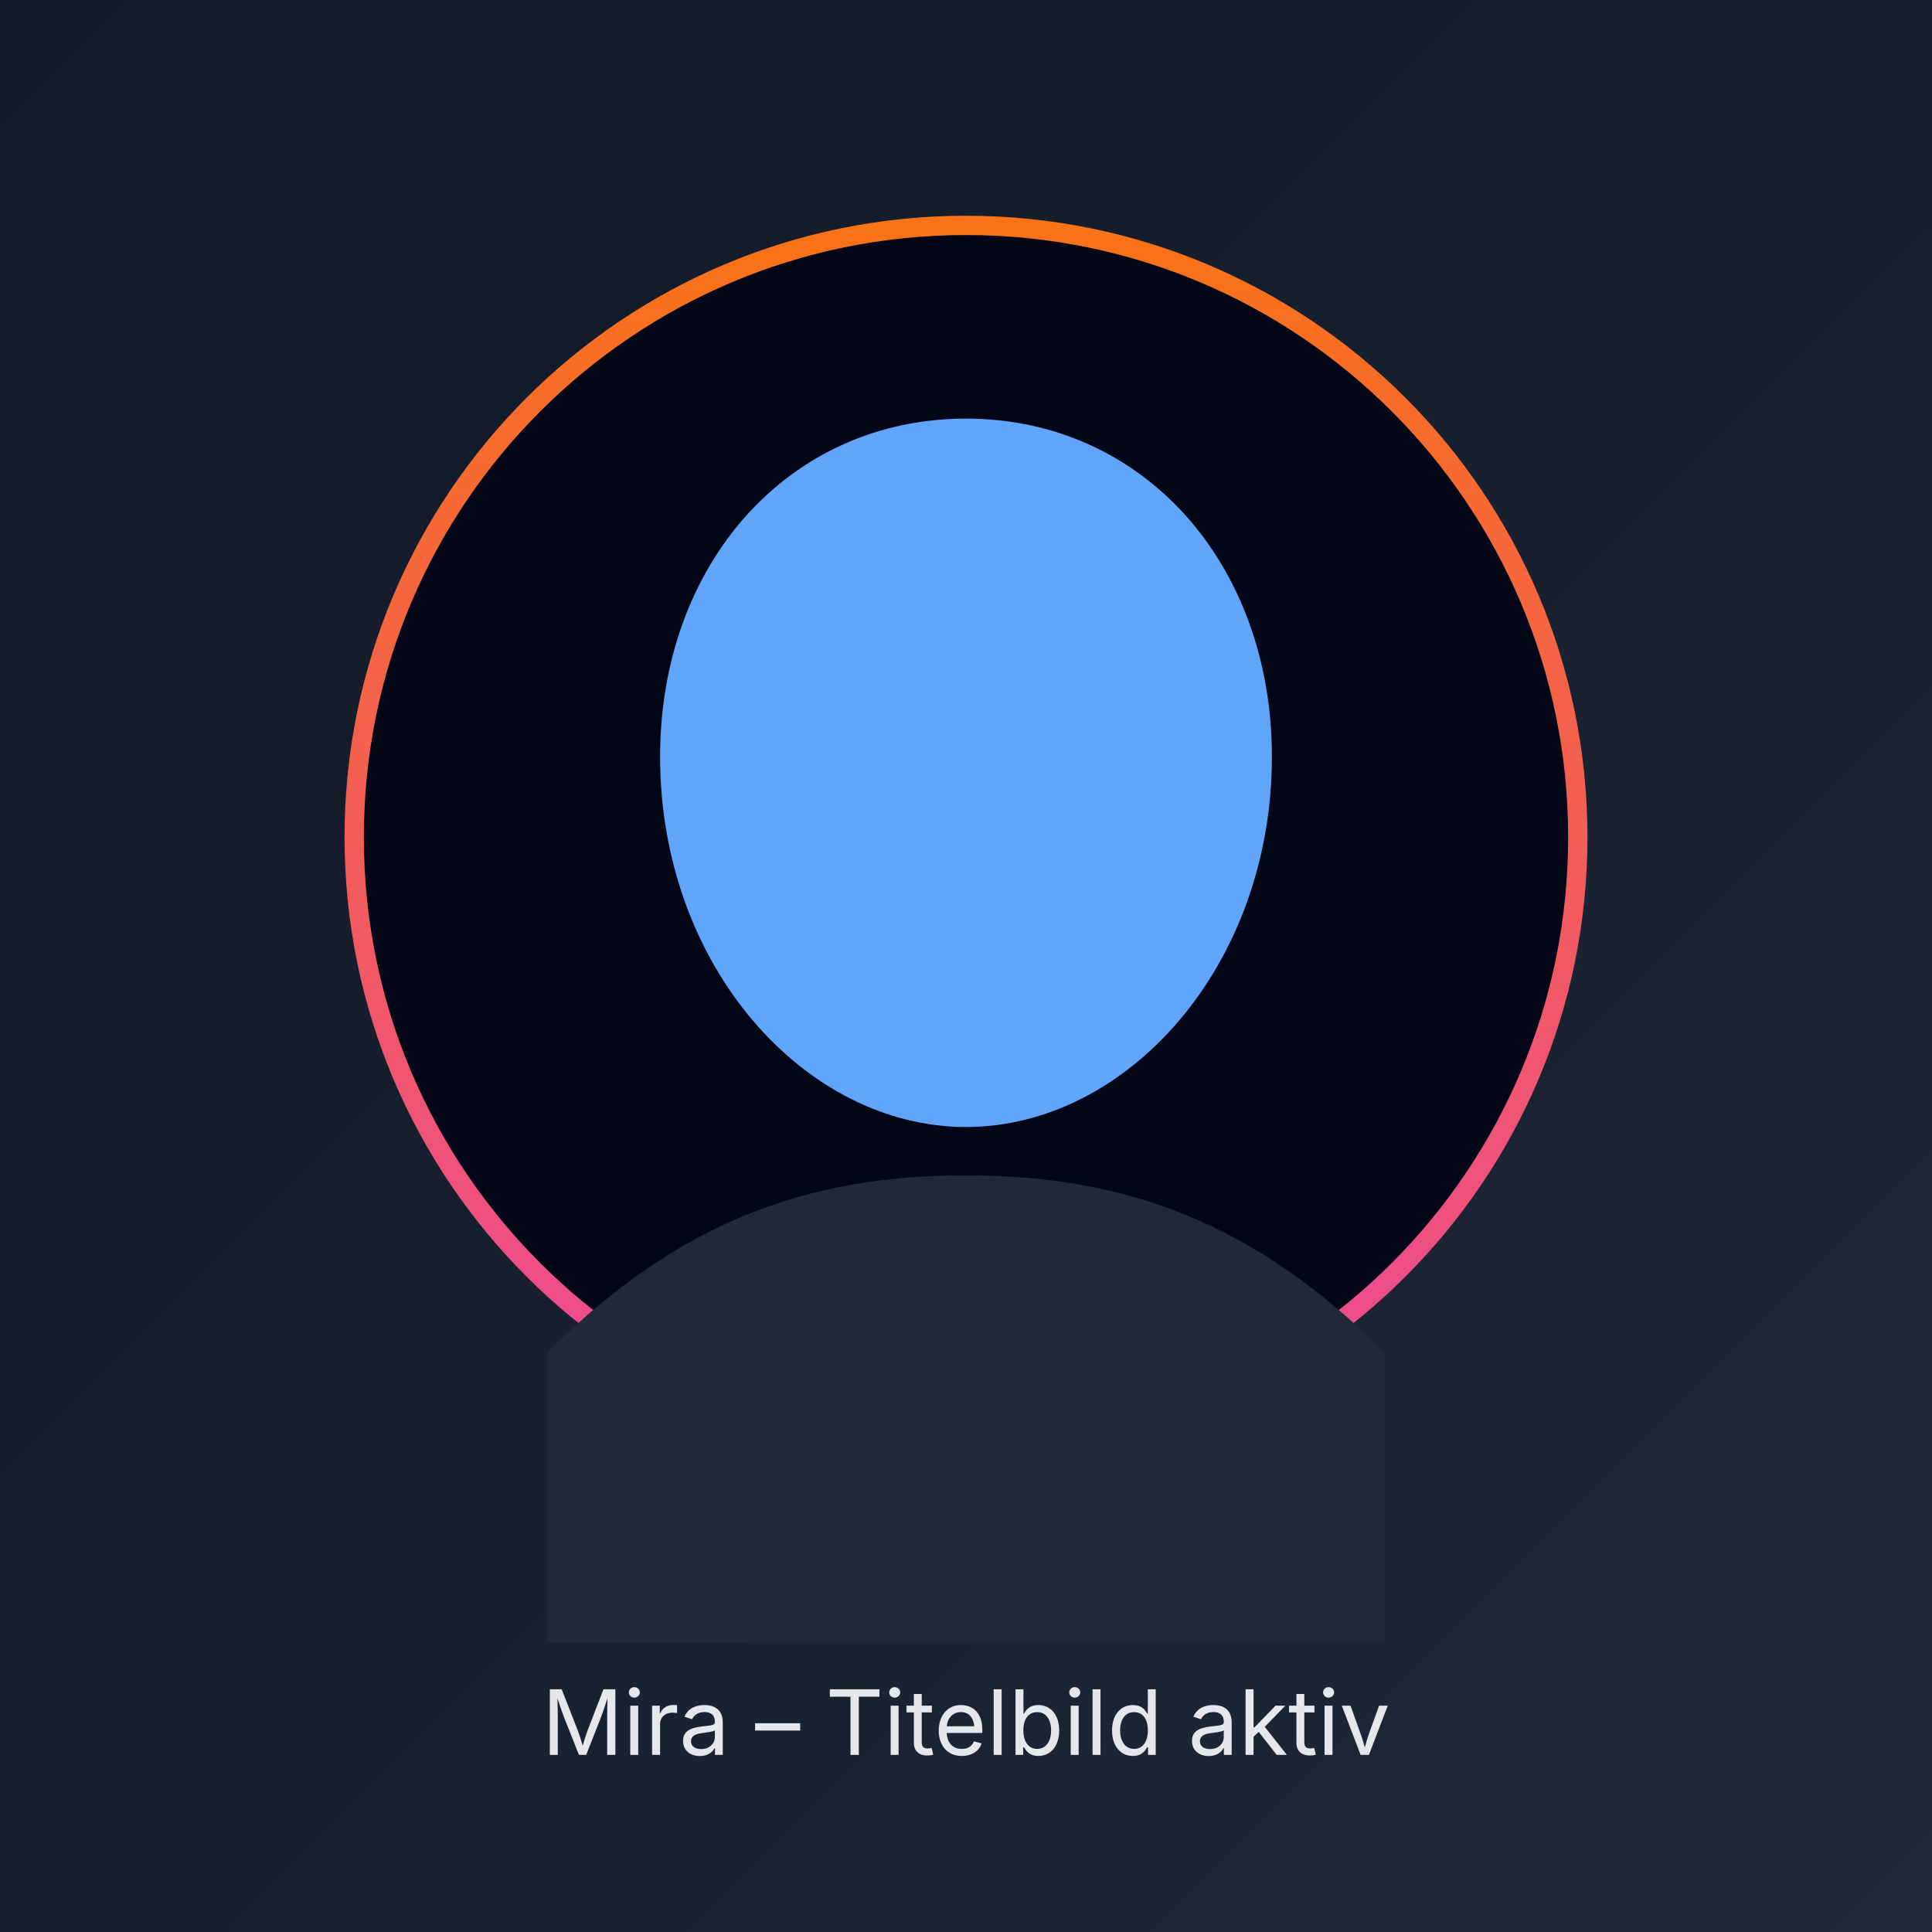
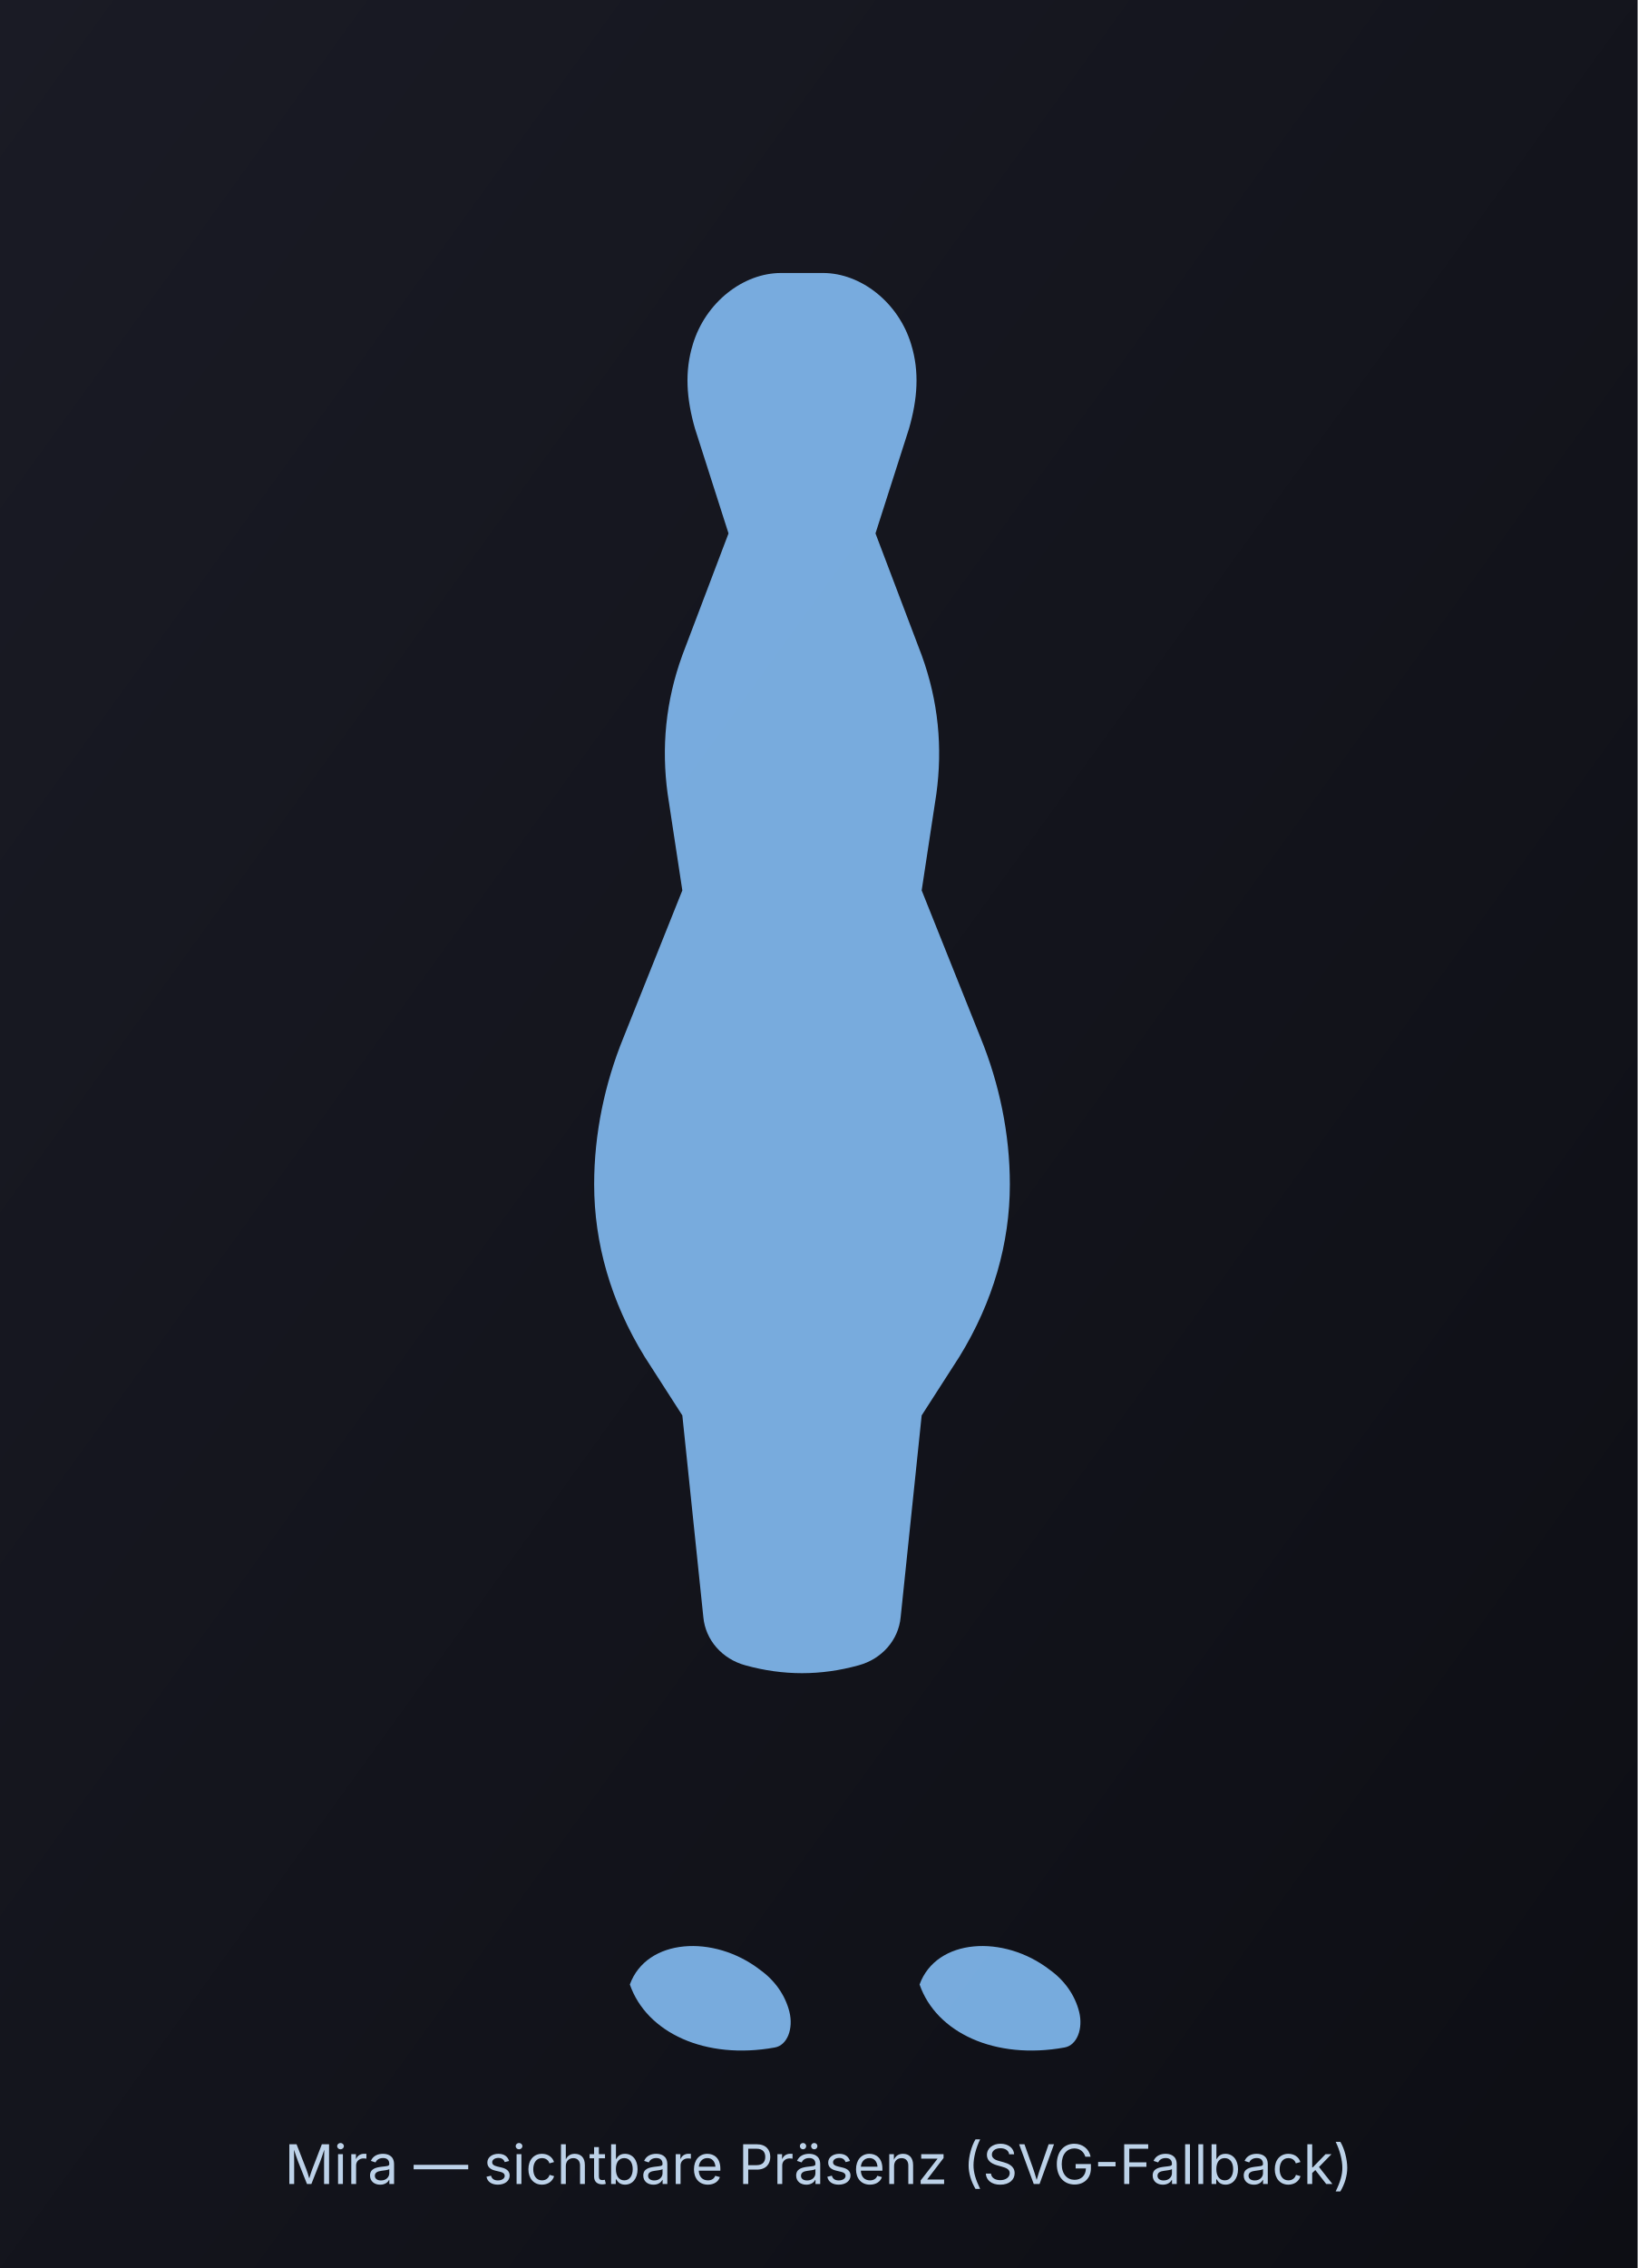
- <svg xmlns="http://www.w3.org/2000/svg" width="600" height="600" viewBox="0 0 600 600" role="img" aria-label="Portrait von Mira – Titelbild aktiv">
+ <svg xmlns="http://www.w3.org/2000/svg" width="780" height="1080" viewBox="0 0 780 1080">
  <defs>
-     <linearGradient id="bg" x1="0" y1="0" x2="1" y2="1">
-       <stop offset="0%" stop-color="#111827" />
-       <stop offset="100%" stop-color="#1f2937" />
-     </linearGradient>
-     <linearGradient id="accent" x1="0" y1="0" x2="0" y2="1">
-       <stop offset="0%" stop-color="#f97316" />
-       <stop offset="100%" stop-color="#ec4899" />
+     <linearGradient id="g" x1="0" y1="0" x2="1" y2="1">
+       <stop offset="0" stop-color="#1a1b25" />
+       <stop offset="1" stop-color="#0d0e14" />
    </linearGradient>
  </defs>
-   <rect x="0" y="0" width="600" height="600" fill="url(#bg)" />
-   <circle cx="300" cy="260" r="190" fill="#020617" stroke="url(#accent)" stroke-width="6" />
-   <path d="M300 130            c 55 0 95 45 95 105            c 0 65 -45 115 -95 115            c -50 0 -95 -50 -95 -115            c 0 -60 40 -105 95 -105z" fill="#60a5fa" />
-   <path d="M170 420            c 40 -40 80 -55 130 -55            c 50 0 90 15 130 55            v90 h-260z" fill="#1f2937" />
-   <text x="300" y="545" text-anchor="middle" font-family="system-ui, -apple-system, BlinkMacSystemFont, 'Segoe UI', sans-serif" font-size="28" fill="#e5e7eb">
-     Mira – Titelbild aktiv
+   <rect width="100%" height="100%" fill="url(#g)" />
+   <g fill="#8ac6ff" opacity="0.85">
+     <path d="M392 130c18 0 36 14 42 34 4 13 3 26-1 40l-16 50 22 58c8 22 10 44 7 66l-7 46 28 70c9 22 14 46 14 70 0 28-8 56-24 82l-18 28-10 96c-1 11-9 20-20 23-18 5-36 5-54 0-11-3-19-12-20-23l-10-96-18-28c-16-26-24-54-24-82 0-24 5-48 14-70l28-70-7-46c-3-22-1-44 7-66l22-58-16-50c-4-14-5-27-1-40 6-20 24-34 42-34z" />
+     <path d="M300 945c8-22 40-24 62-7 7 5 12 12 14 20 2 8-1 16-7 17-33 6-61-7-69-30zM438 945c8-22 40-24 62-7 7 5 12 12 14 20 2 8-1 16-7 17-33 6-61-7-69-30z" />
+   </g>
+   <text x="50%" y="1040" text-anchor="middle" font-family="Inter, Segoe UI, Arial" font-size="26" fill="#cfe7ff" opacity="0.9">
+     Mira — sichtbare Präsenz (SVG-Fallback)
  </text>
</svg>
